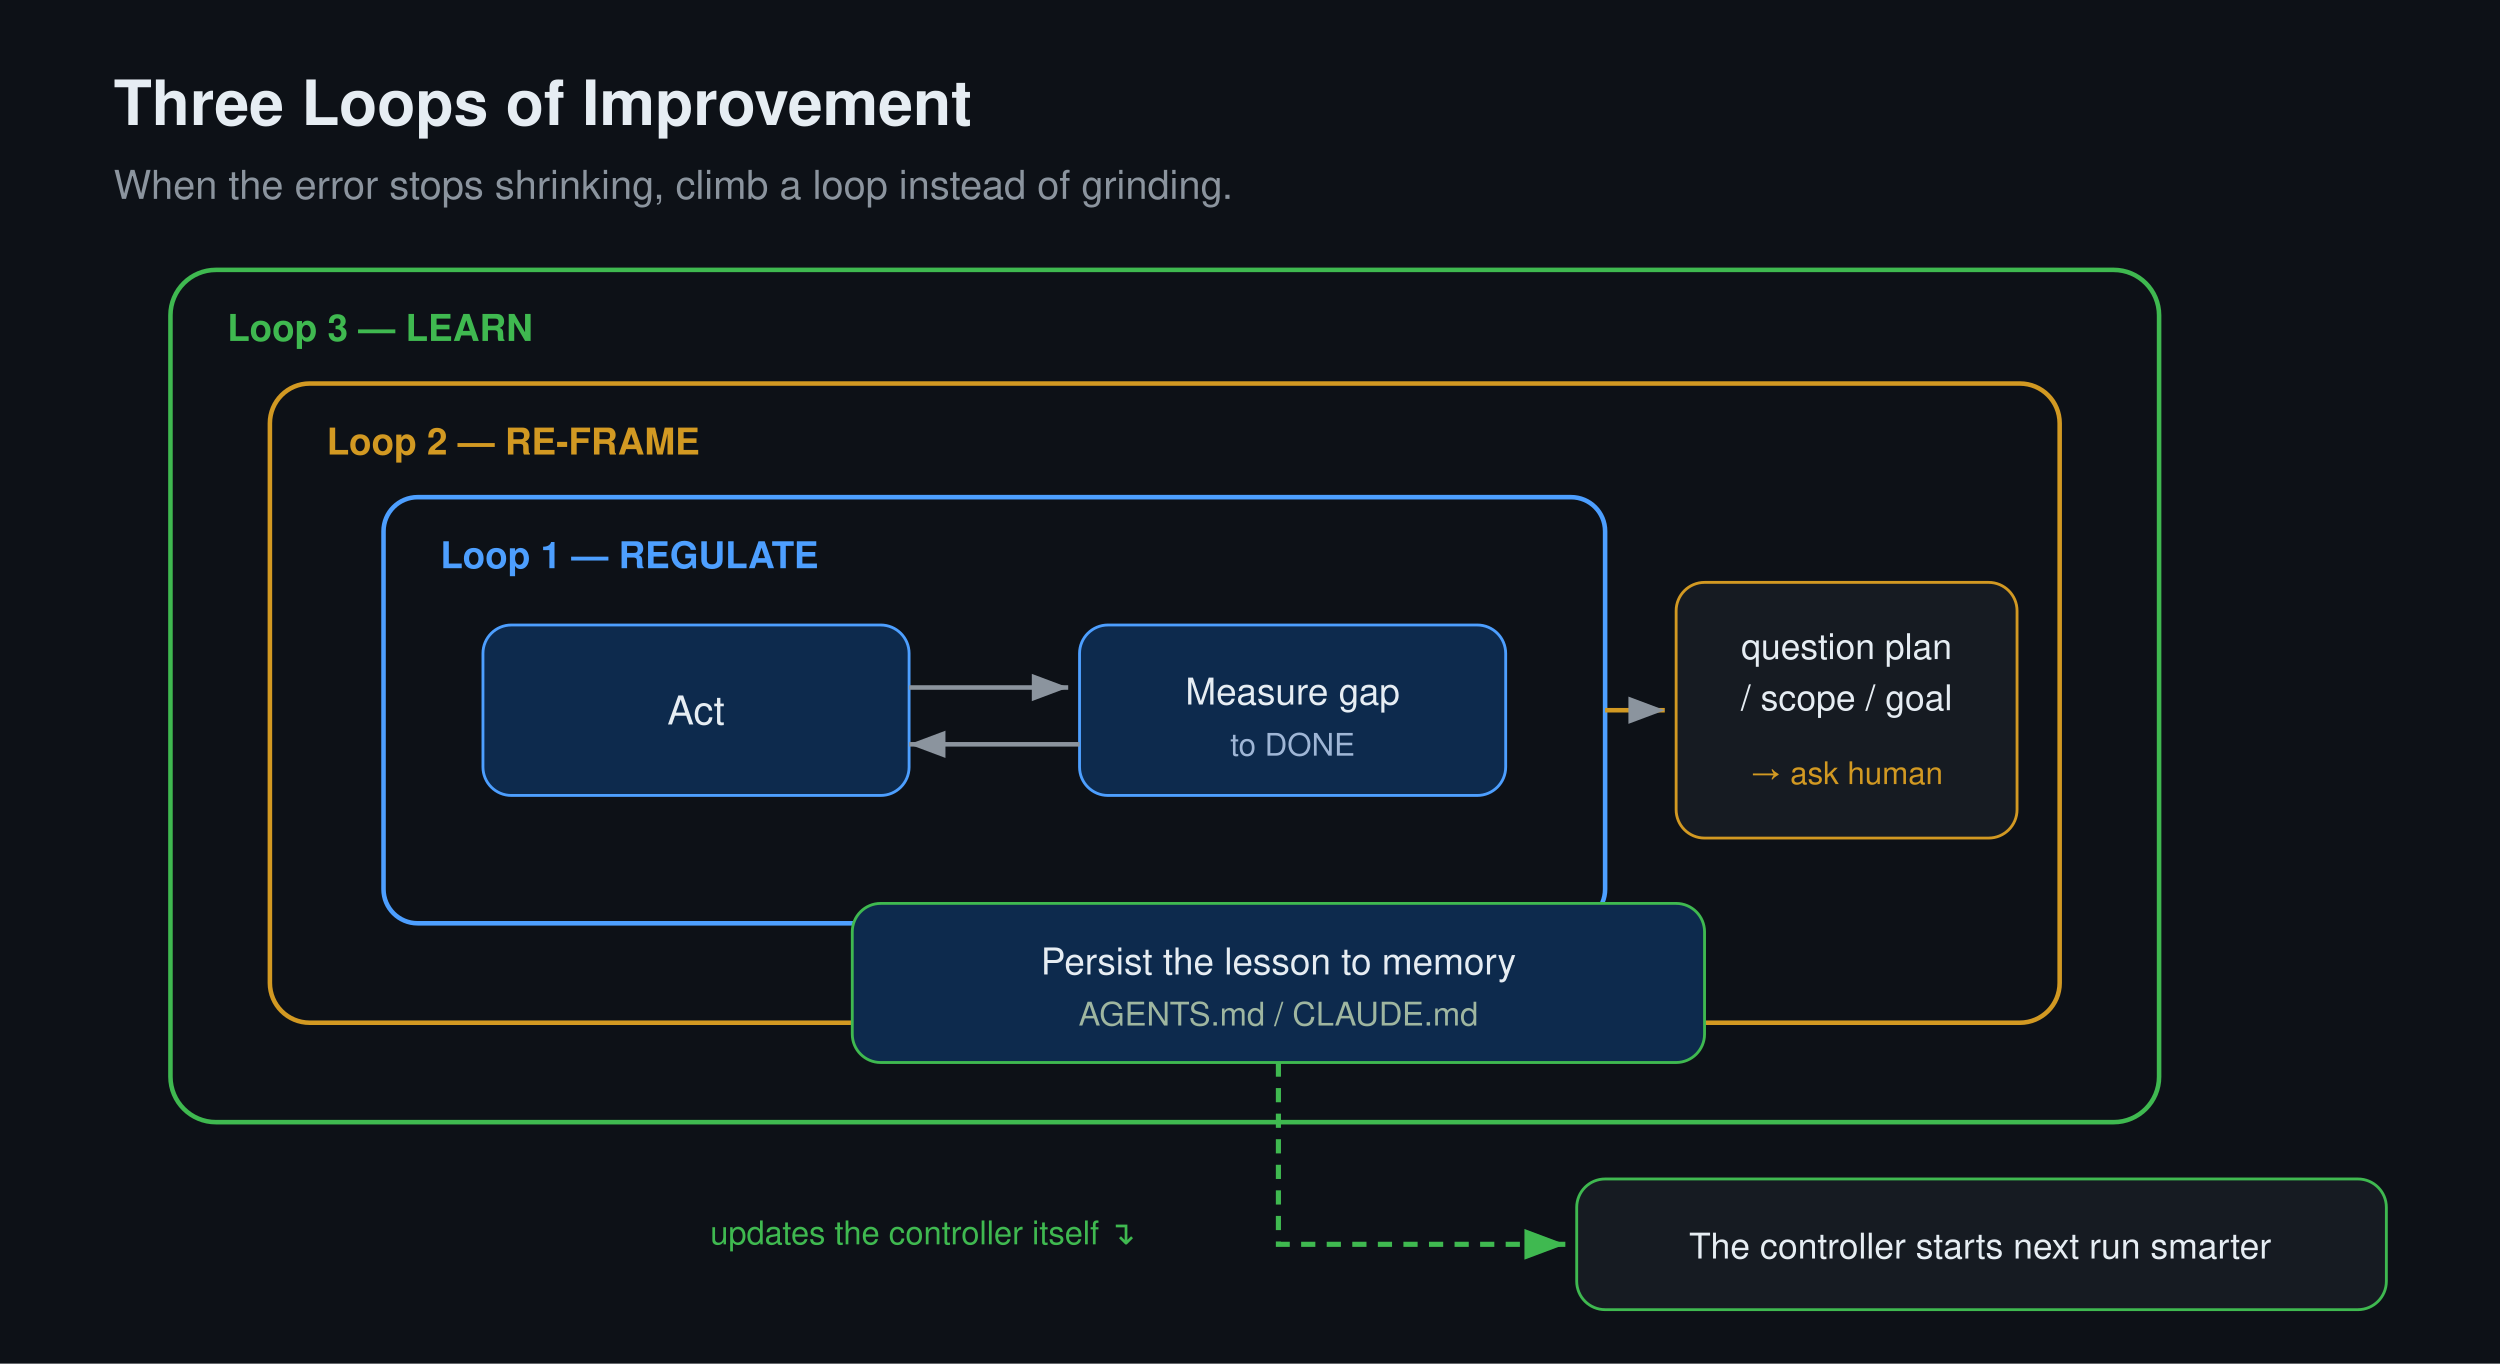
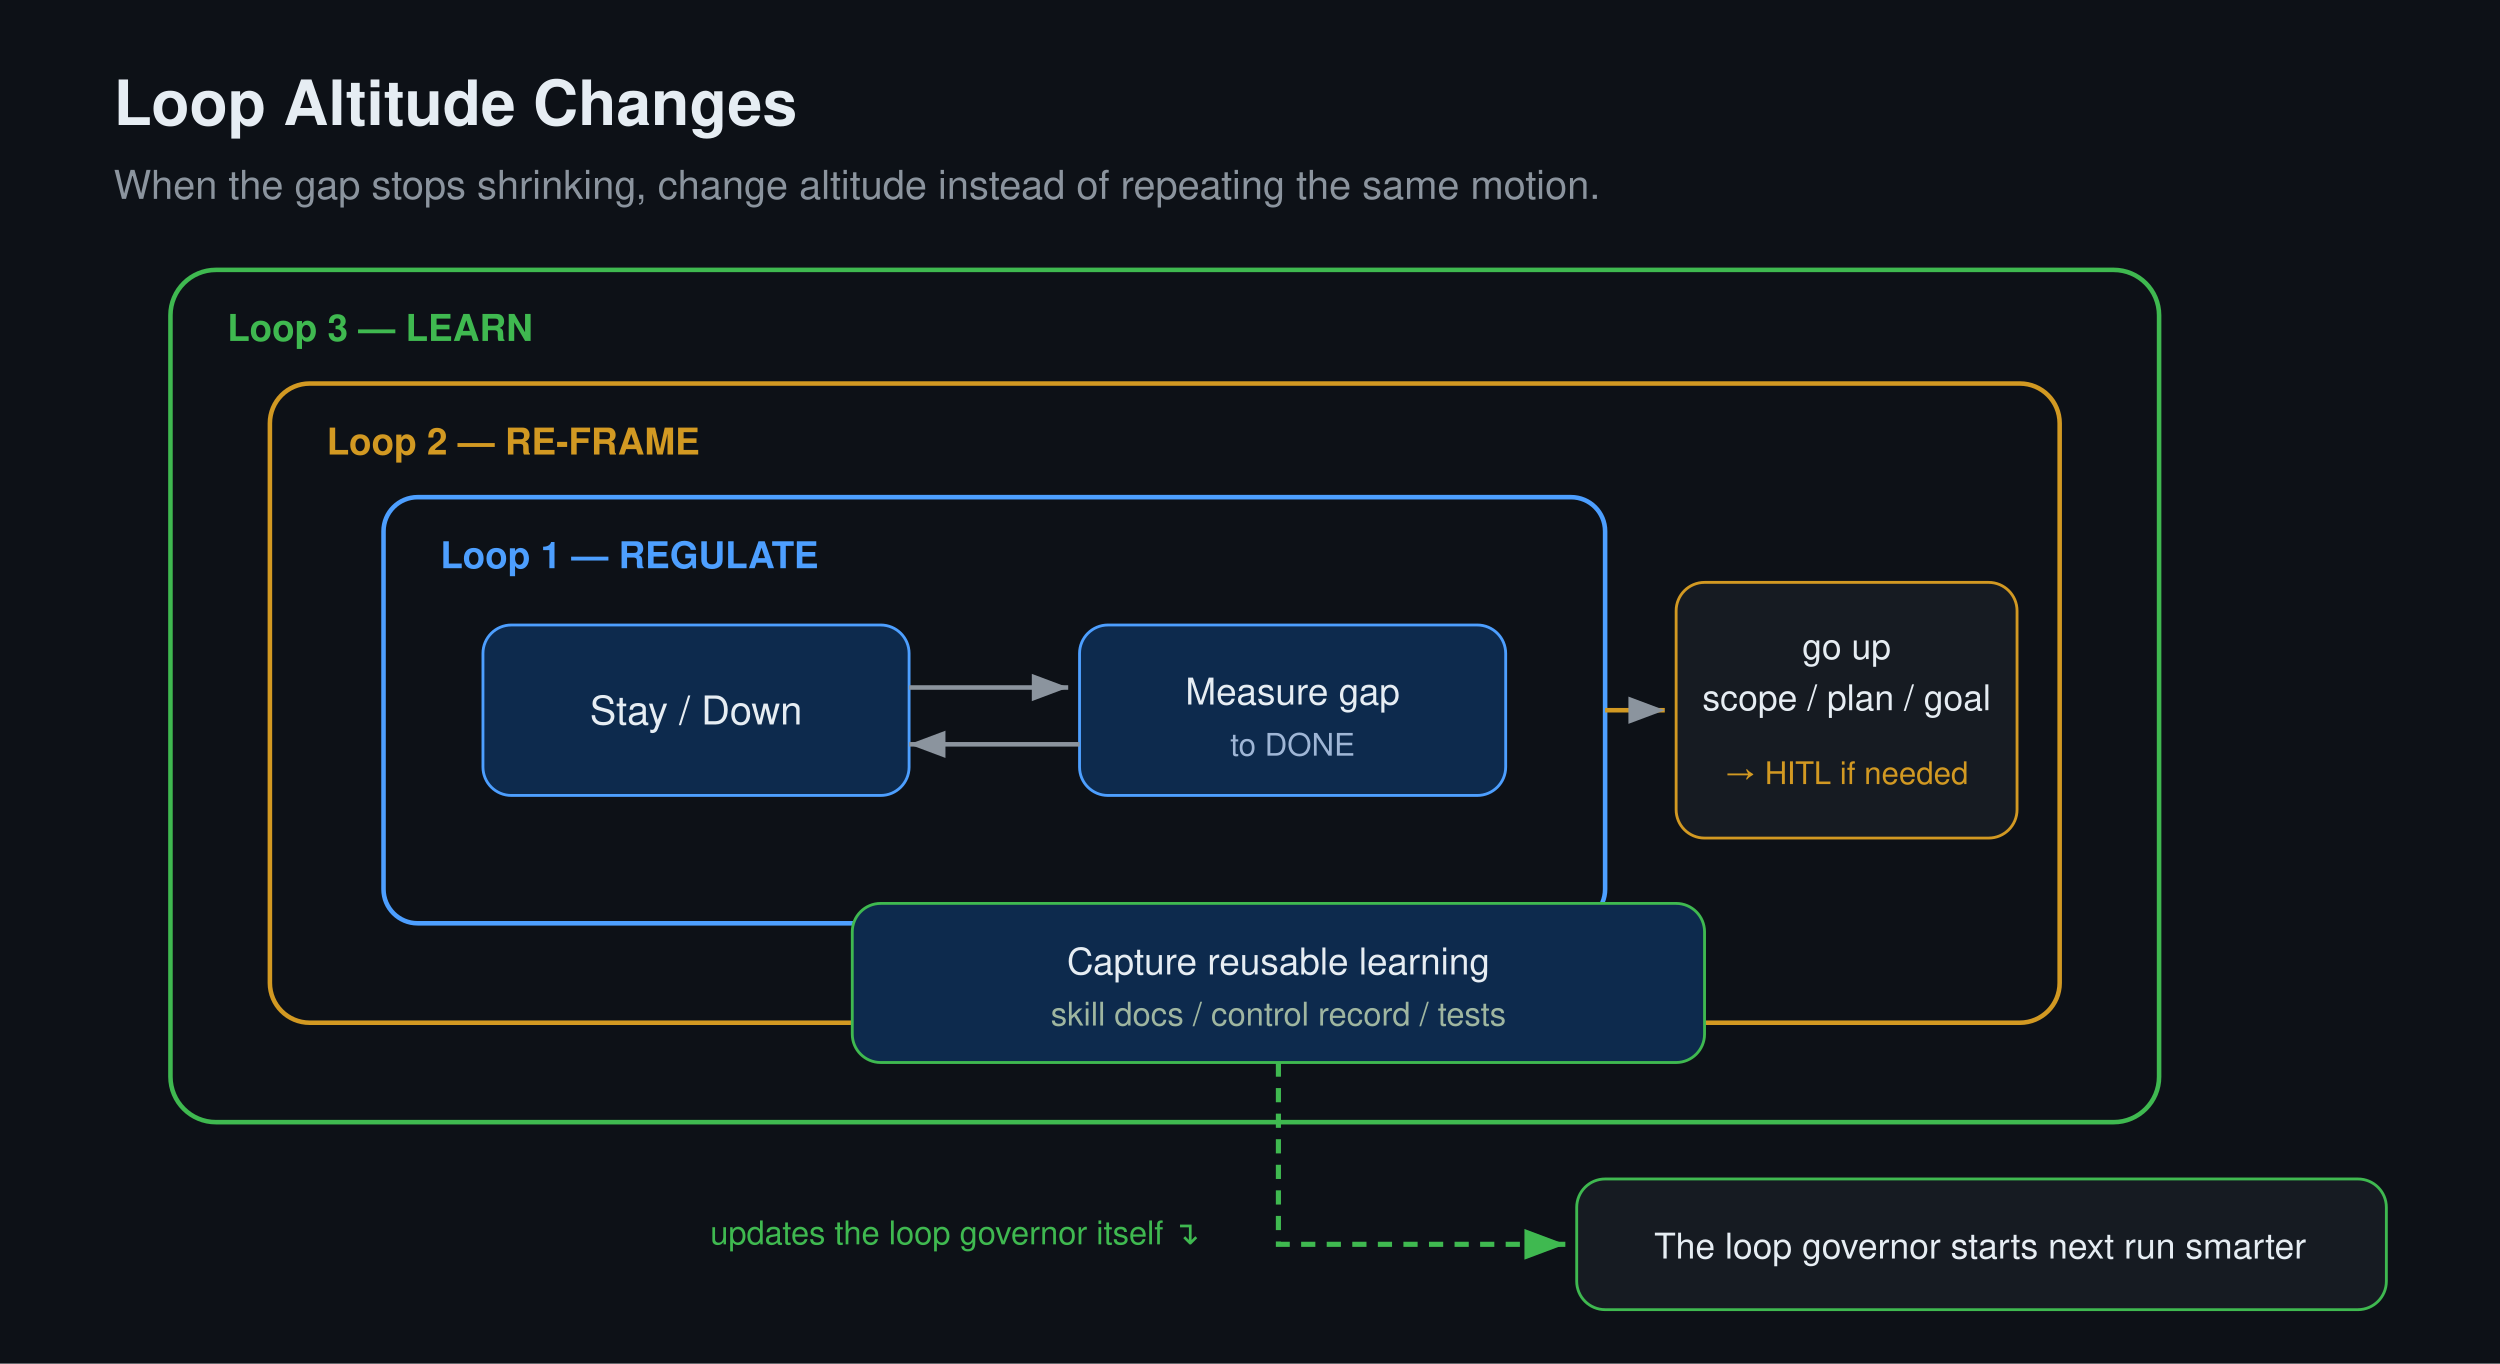
<svg xmlns="http://www.w3.org/2000/svg" viewBox="0 0 880 480" font-family="ui-sans-serif,Segoe UI,Helvetica,Arial,sans-serif">
  <defs>
    <marker id="a3" markerWidth="10" markerHeight="10" refX="8" refY="3" orient="auto" markerUnits="strokeWidth">
      <path d="M0,0 L8,3 L0,6 Z" fill="#8b949e" />
    </marker>
    <marker id="a3g" markerWidth="10" markerHeight="10" refX="8" refY="3" orient="auto" markerUnits="strokeWidth">
      <path d="M0,0 L8,3 L0,6 Z" fill="#3fb950" />
    </marker>
  </defs>
  <rect x="0" y="0" width="880" height="480" fill="#0d1117" />
-   <text x="40" y="44" fill="#e6edf3" font-size="22" font-weight="600">Three Loops of Improvement</text>
-   <text x="40" y="70" fill="#8b949e" font-size="14">When the error stops shrinking, climb a loop instead of grinding.</text>
+   <text x="40" y="44" fill="#e6edf3" font-size="22" font-weight="600">Loop Altitude Changes</text>
+   <text x="40" y="70" fill="#8b949e" font-size="14">When the gap stops shrinking, change altitude instead of repeating the same motion.</text>
  <rect x="60" y="95" width="700" height="300" rx="16" fill="none" stroke="#3fb950" stroke-width="1.6" />
  <text x="80" y="120" fill="#3fb950" font-size="13" font-weight="600">Loop 3 — LEARN</text>
  <rect x="95" y="135" width="630" height="225" rx="14" fill="none" stroke="#d29922" stroke-width="1.6" />
  <text x="115" y="160" fill="#d29922" font-size="13" font-weight="600">Loop 2 — RE-FRAME</text>
  <rect x="135" y="175" width="430" height="150" rx="12" fill="none" stroke="#4d9fff" stroke-width="1.6" />
  <text x="155" y="200" fill="#4d9fff" font-size="13" font-weight="600">Loop 1 — REGULATE</text>
  <rect x="170" y="220" width="150" height="60" rx="10" fill="#0d2a4d" stroke="#4d9fff" />
-   <text x="245" y="255" fill="#e6edf3" font-size="14" text-anchor="middle">Act</text>
+   <text x="245" y="255" fill="#e6edf3" font-size="14" text-anchor="middle">Stay / Down</text>
  <rect x="380" y="220" width="150" height="60" rx="10" fill="#0d2a4d" stroke="#4d9fff" />
  <text x="455" y="248" fill="#e6edf3" font-size="13" text-anchor="middle">Measure gap</text>
  <text x="455" y="266" fill="#9fb6d6" font-size="11" text-anchor="middle">to DONE</text>
  <line x1="320" y1="242" x2="376" y2="242" stroke="#8b949e" stroke-width="1.6" marker-end="url(#a3)" />
  <path d="M380,262 L320,262" fill="none" stroke="#8b949e" stroke-width="1.6" marker-end="url(#a3)" />
  <rect x="590" y="205" width="120" height="90" rx="10" fill="#161b22" stroke="#d29922" />
-   <text x="650" y="232" fill="#e6edf3" font-size="12.5" text-anchor="middle">question plan</text>
-   <text x="650" y="250" fill="#e6edf3" font-size="12.5" text-anchor="middle">/ scope / goal</text>
-   <text x="650" y="276" fill="#d29922" font-size="11" text-anchor="middle">→ ask human</text>
+   <text x="650" y="232" fill="#e6edf3" font-size="12.5" text-anchor="middle">go up</text>
+   <text x="650" y="250" fill="#e6edf3" font-size="12.5" text-anchor="middle">scope / plan / goal</text>
+   <text x="650" y="276" fill="#d29922" font-size="11" text-anchor="middle">→ HITL if needed</text>
  <line x1="565" y1="250" x2="586" y2="250" stroke="#d29922" stroke-width="1.6" marker-end="url(#a3)" />
  <rect x="300" y="318" width="300" height="56" rx="10" fill="#0d2a4d" stroke="#3fb950" />
-   <text x="450" y="343" fill="#e6edf3" font-size="13" text-anchor="middle">Persist the lesson to memory</text>
-   <text x="450" y="361" fill="#9fb6a0" font-size="11.5" text-anchor="middle">AGENTS.md / CLAUDE.md</text>
+   <text x="450" y="343" fill="#e6edf3" font-size="13" text-anchor="middle">Capture reusable learning</text>
+   <text x="450" y="361" fill="#9fb6a0" font-size="11.5" text-anchor="middle">skill docs / control record / tests</text>
  <rect x="555" y="415" width="285" height="46" rx="10" fill="#161b22" stroke="#3fb950" />
-   <text x="697" y="443" fill="#e6edf3" font-size="12.5" text-anchor="middle">The controller starts next run smarter</text>
+   <text x="697" y="443" fill="#e6edf3" font-size="12.5" text-anchor="middle">The loop governor starts next run smarter</text>
  <path d="M450,374 L450,438 L551,438" fill="none" stroke="#3fb950" stroke-width="1.8" stroke-dasharray="5 4" marker-end="url(#a3g)" />
-   <text x="250" y="438" fill="#3fb950" font-size="11.5">updates the controller itself ↴</text>
+   <text x="250" y="438" fill="#3fb950" font-size="11.5">updates the loop governor itself ↴</text>
</svg>
